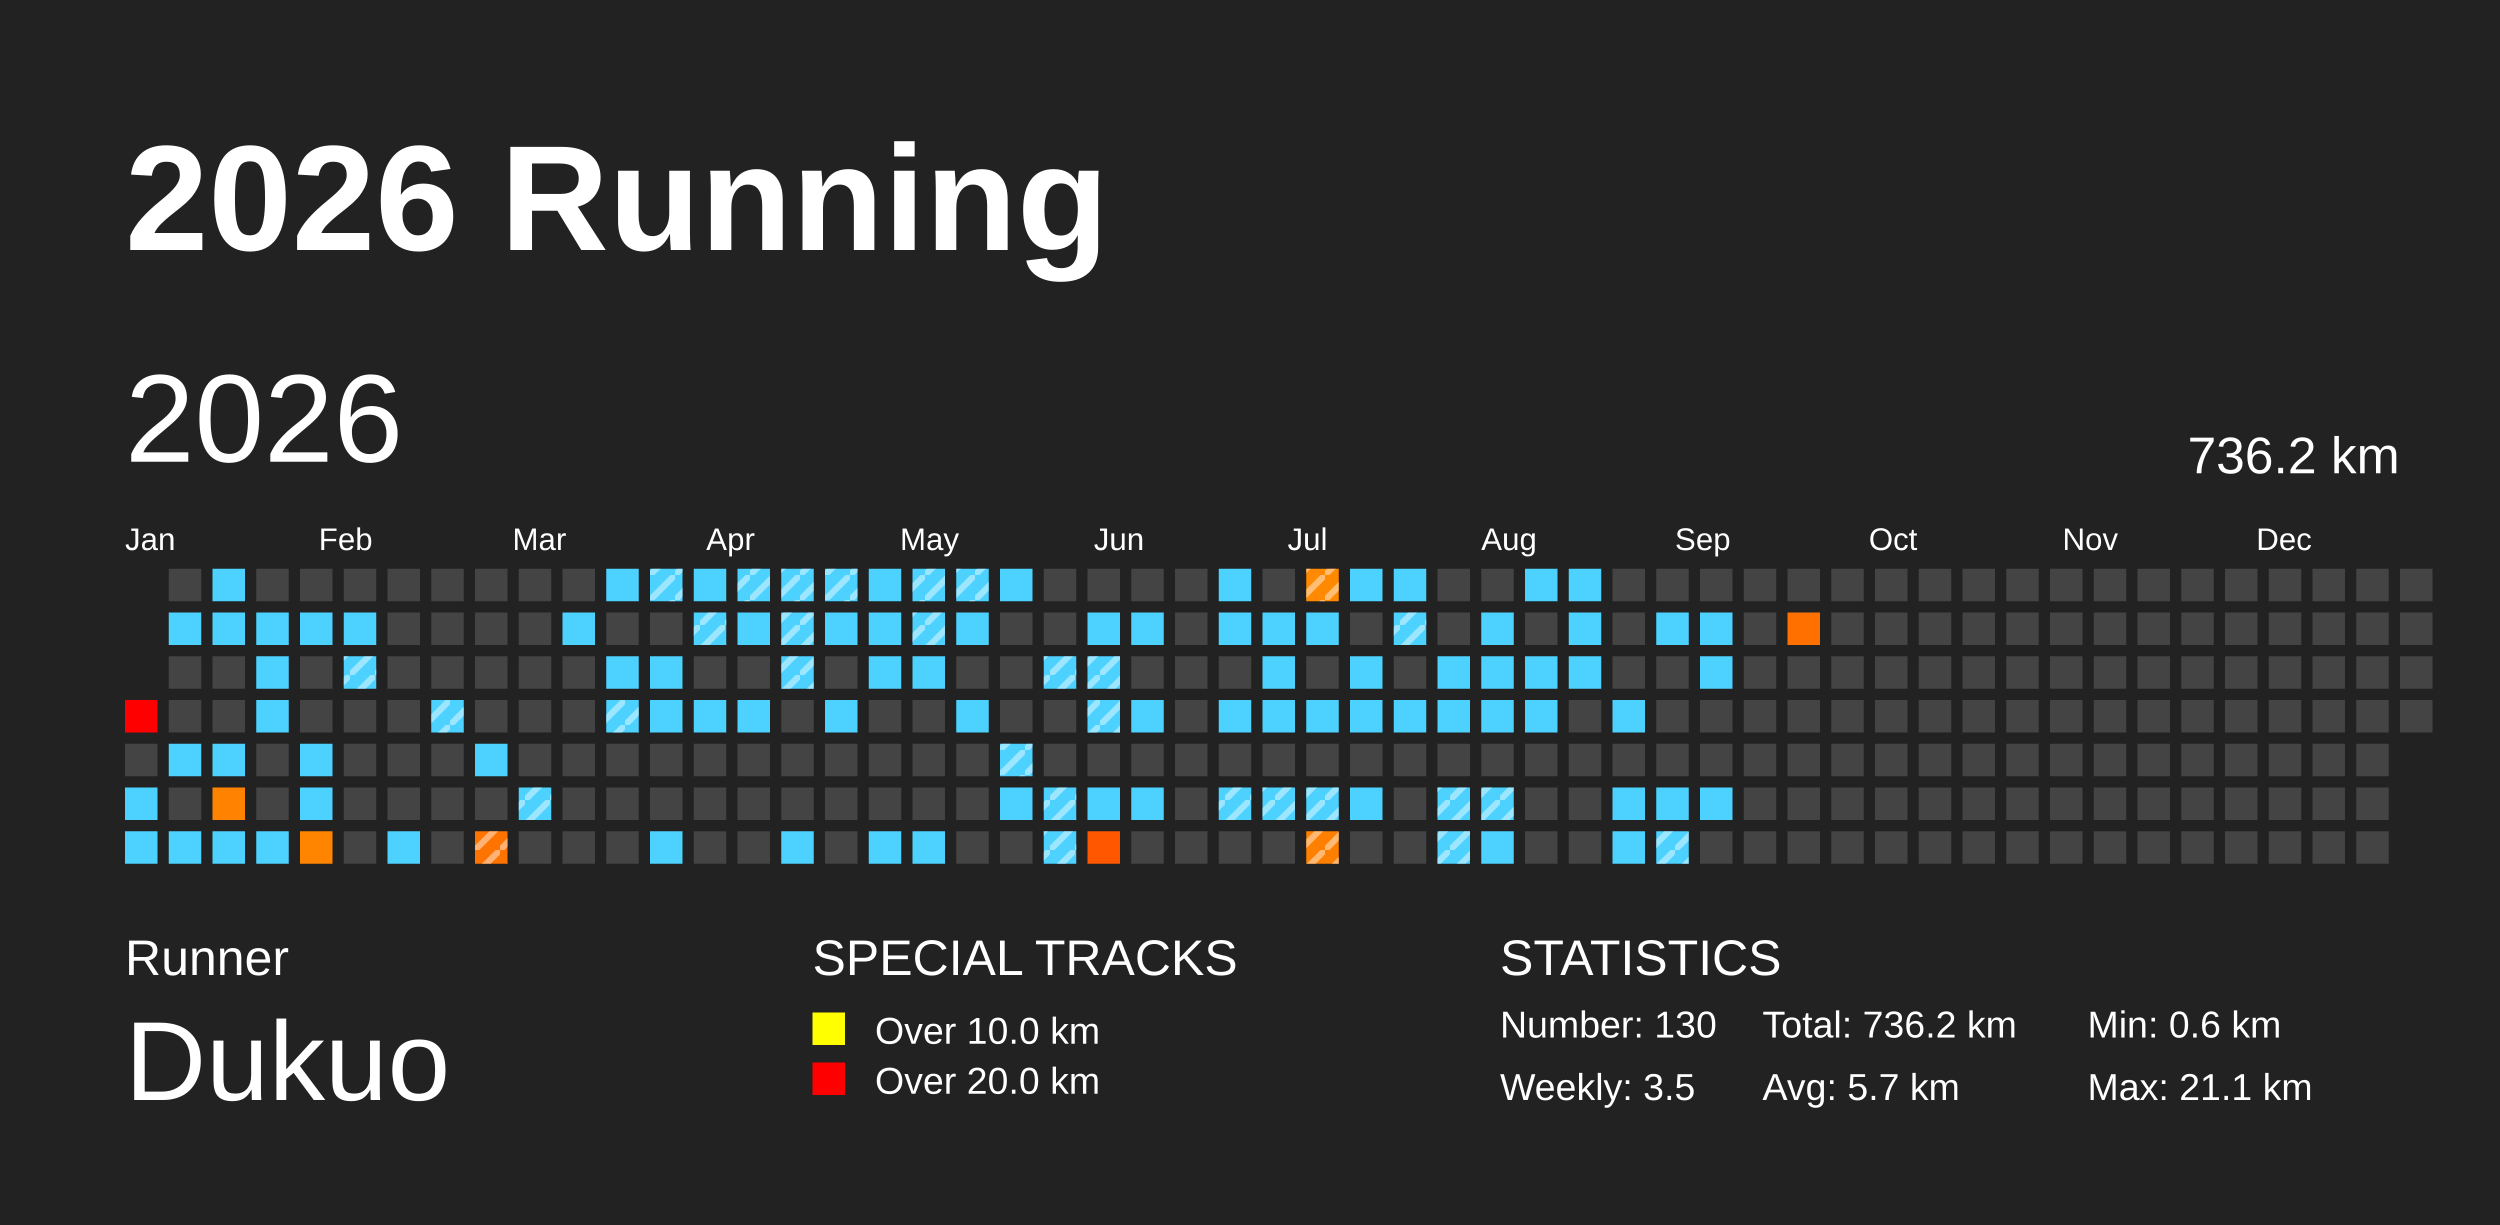
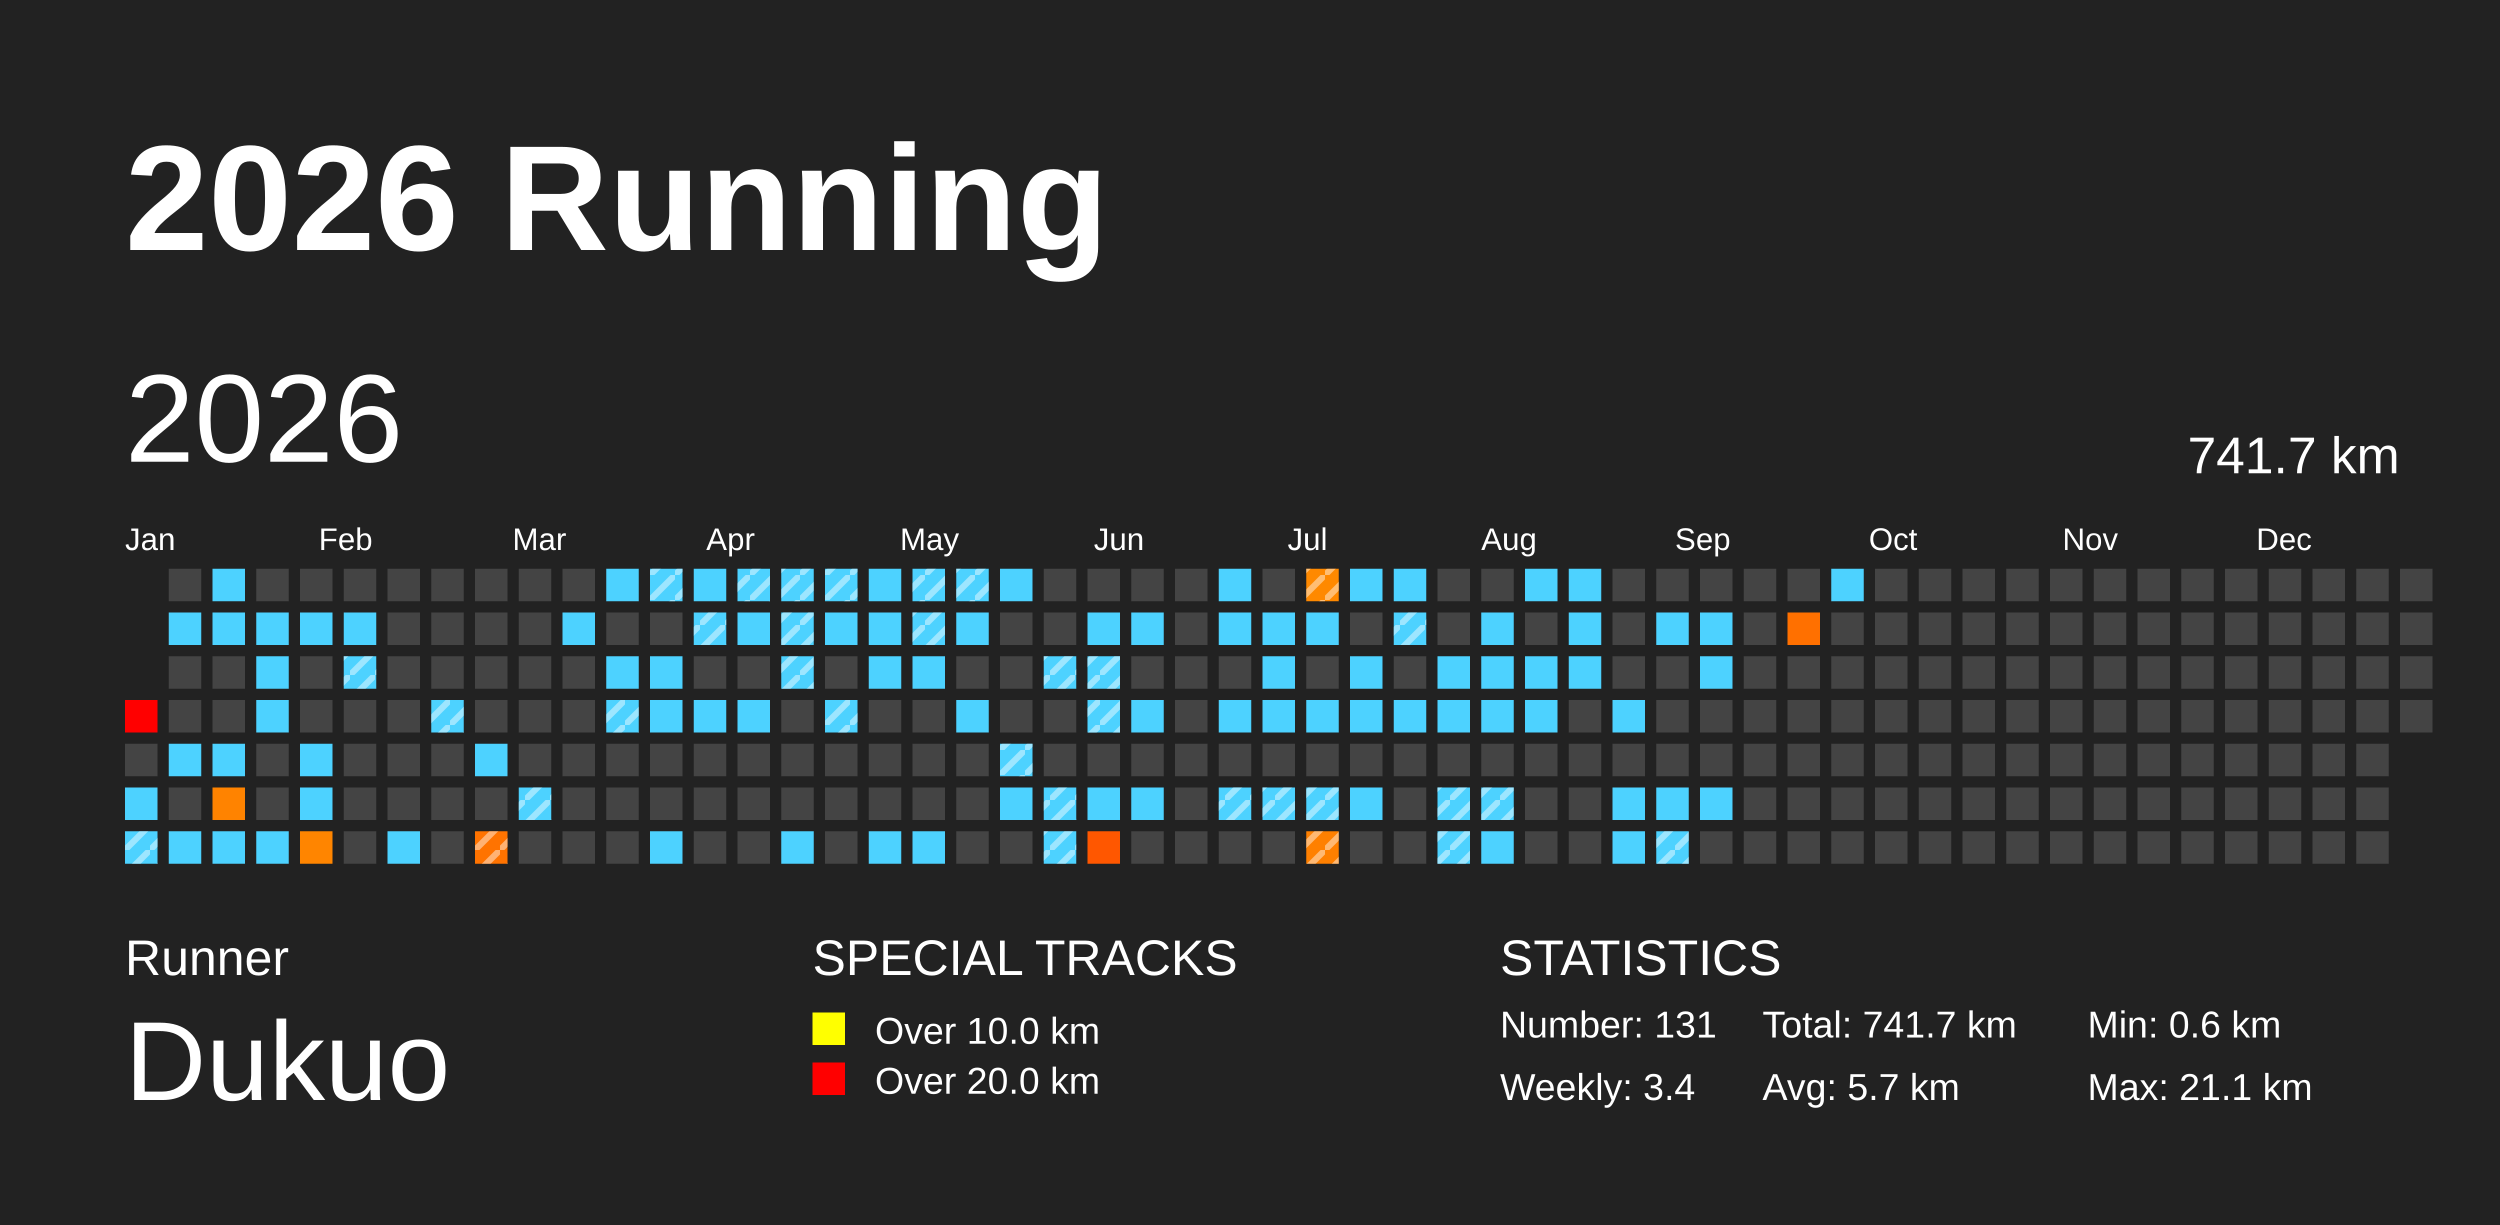
<svg xmlns="http://www.w3.org/2000/svg" baseProfile="full" height="98mm" version="1.1" viewBox="0,0,200,98" width="200mm">
  <defs>
    <pattern height="2" id="indoor-stripe" patternUnits="userSpaceOnUse" width="2">
      <line stroke="white" stroke-opacity="0.45" stroke-width="0.5" x1="0" x2="2" y1="2" y2="0" />
    </pattern>
  </defs>
  <rect fill="#222222" height="98" width="200" x="0" y="0" />
  <text fill="#FFFFFF" style="font-size:12px; font-family:Arial; font-weight:bold;" x="10" y="20">2026 Running</text>
  <text fill="#FFFFFF" style="font-size:4px; font-family:Arial" x="10" y="78">Runner</text>
  <text fill="#FFFFFF" style="font-size:9px; font-family:Arial" x="10" y="88">Dukuo</text>
  <text fill="#FFFFFF" style="font-size:4px; font-family:Arial" x="65" y="78">SPECIAL TRACKS</text>
  <rect fill="yellow" height="2.6" width="2.6" x="65" y="81" />
  <text fill="#FFFFFF" style="font-size:3px; font-family:Arial" x="70" y="83.5">Over 10.0 km</text>
  <rect fill="red" height="2.6" width="2.6" x="65" y="85" />
  <text fill="#FFFFFF" style="font-size:3px; font-family:Arial" x="70" y="87.5">Over 20.0 km</text>
  <text fill="#FFFFFF" style="font-size:4px; font-family:Arial" x="120" y="78">STATISTICS</text>
-   <text fill="#FFFFFF" style="font-size:3px; font-family:Arial" x="120" y="83">Number: 130</text>
-   <text fill="#FFFFFF" style="font-size:3px; font-family:Arial" x="120" y="88">Weekly: 3.5</text>
-   <text fill="#FFFFFF" style="font-size:3px; font-family:Arial" x="141" y="83">Total: 736.2 km</text>
+   <text fill="#FFFFFF" style="font-size:3px; font-family:Arial" x="120" y="83">Number: 131</text>
+   <text fill="#FFFFFF" style="font-size:3px; font-family:Arial" x="120" y="88">Weekly: 3.4</text>
+   <text fill="#FFFFFF" style="font-size:3px; font-family:Arial" x="141" y="83">Total: 741.7 km</text>
  <text fill="#FFFFFF" style="font-size:3px; font-family:Arial" x="141" y="88">Avg: 5.7 km</text>
  <text fill="#FFFFFF" style="font-size:3px; font-family:Arial" x="167" y="83">Min: 0.6 km</text>
  <text fill="#FFFFFF" style="font-size:3px; font-family:Arial" x="167" y="88">Max: 21.1 km</text>
  <text dominant-baseline="hanging" fill="#FFFFFF" style="font-size:10.0px; font-family:Arial;" x="10" y="30">2026</text>
-   <text dominant-baseline="hanging" fill="#FFFFFF" style="font-size:4.125px; font-family:Arial;" x="175" y="35">736.2 km</text>
+   <text dominant-baseline="hanging" fill="#FFFFFF" style="font-size:4.125px; font-family:Arial;" x="175" y="35">741.7 km</text>
  <text fill="#FFFFFF" style="font-size:2.5px; font-family:Arial" x="10.0" y="44">Jan</text>
  <text fill="#FFFFFF" style="font-size:2.5px; font-family:Arial" x="25.5" y="44">Feb</text>
  <text fill="#FFFFFF" style="font-size:2.5px; font-family:Arial" x="41.0" y="44">Mar</text>
  <text fill="#FFFFFF" style="font-size:2.5px; font-family:Arial" x="56.5" y="44">Apr</text>
  <text fill="#FFFFFF" style="font-size:2.5px; font-family:Arial" x="72.0" y="44">May</text>
  <text fill="#FFFFFF" style="font-size:2.5px; font-family:Arial" x="87.5" y="44">Jun</text>
  <text fill="#FFFFFF" style="font-size:2.5px; font-family:Arial" x="103.0" y="44">Jul</text>
  <text fill="#FFFFFF" style="font-size:2.5px; font-family:Arial" x="118.5" y="44">Aug</text>
  <text fill="#FFFFFF" style="font-size:2.5px; font-family:Arial" x="134.0" y="44">Sep</text>
  <text fill="#FFFFFF" style="font-size:2.5px; font-family:Arial" x="149.5" y="44">Oct</text>
  <text fill="#FFFFFF" style="font-size:2.5px; font-family:Arial" x="165.0" y="44">Nov</text>
  <text fill="#FFFFFF" style="font-size:2.5px; font-family:Arial" x="180.5" y="44">Dec</text>
  <rect fill="red" height="2.6" width="2.6" x="10.0" y="56.0" />
  <rect fill="#444444" height="2.6" width="2.6" x="10.0" y="59.5" />
  <rect fill="#4dd2ff" height="2.6" width="2.6" x="10.0" y="63.0" />
  <rect fill="#4dd2ff" height="2.6" width="2.6" x="10.0" y="66.5" />
+   <rect fill="url(#indoor-stripe)" height="2.6" style="pointer-events: none;" width="2.6" x="10.0" y="66.5" />
  <rect fill="#444444" height="2.6" width="2.6" x="13.5" y="45.5" />
  <rect fill="#4dd2ff" height="2.6" width="2.6" x="13.5" y="49.0" />
  <rect fill="#444444" height="2.6" width="2.6" x="13.5" y="52.5" />
  <rect fill="#444444" height="2.6" width="2.6" x="13.5" y="56.0" />
  <rect fill="#4dd2ff" height="2.6" width="2.6" x="13.5" y="59.5" />
  <rect fill="#444444" height="2.6" width="2.6" x="13.5" y="63.0" />
  <rect fill="#4dd2ff" height="2.6" width="2.6" x="13.5" y="66.5" />
  <rect fill="#4dd2ff" height="2.6" width="2.6" x="17.0" y="45.5" />
  <rect fill="#4dd2ff" height="2.6" width="2.6" x="17.0" y="49.0" />
  <rect fill="#444444" height="2.6" width="2.6" x="17.0" y="52.5" />
  <rect fill="#444444" height="2.6" width="2.6" x="17.0" y="56.0" />
  <rect fill="#4dd2ff" height="2.6" width="2.6" x="17.0" y="59.5" />
  <rect fill="#ff8300" height="2.6" width="2.6" x="17.0" y="63.0" />
  <rect fill="#4dd2ff" height="2.6" width="2.6" x="17.0" y="66.5" />
  <rect fill="#444444" height="2.6" width="2.6" x="20.5" y="45.5" />
  <rect fill="#4dd2ff" height="2.6" width="2.6" x="20.5" y="49.0" />
  <rect fill="#4dd2ff" height="2.6" width="2.6" x="20.5" y="52.5" />
  <rect fill="#4dd2ff" height="2.6" width="2.6" x="20.5" y="56.0" />
  <rect fill="#444444" height="2.6" width="2.6" x="20.5" y="59.5" />
  <rect fill="#444444" height="2.6" width="2.6" x="20.5" y="63.0" />
  <rect fill="#4dd2ff" height="2.6" width="2.6" x="20.5" y="66.5" />
  <rect fill="#444444" height="2.6" width="2.6" x="24.0" y="45.5" />
  <rect fill="#4dd2ff" height="2.6" width="2.6" x="24.0" y="49.0" />
  <rect fill="#444444" height="2.6" width="2.6" x="24.0" y="52.5" />
  <rect fill="#444444" height="2.6" width="2.6" x="24.0" y="56.0" />
  <rect fill="#4dd2ff" height="2.6" width="2.6" x="24.0" y="59.5" />
  <rect fill="#4dd2ff" height="2.6" width="2.6" x="24.0" y="63.0" />
  <rect fill="#ff8500" height="2.6" width="2.6" x="24.0" y="66.5" />
  <rect fill="#444444" height="2.6" width="2.6" x="27.5" y="45.5" />
  <rect fill="#4dd2ff" height="2.6" width="2.6" x="27.5" y="49.0" />
  <rect fill="#4dd2ff" height="2.6" width="2.6" x="27.5" y="52.5" />
  <rect fill="url(#indoor-stripe)" height="2.6" style="pointer-events: none;" width="2.6" x="27.5" y="52.5" />
  <rect fill="#444444" height="2.6" width="2.6" x="27.5" y="56.0" />
  <rect fill="#444444" height="2.6" width="2.6" x="27.5" y="59.5" />
  <rect fill="#444444" height="2.6" width="2.6" x="27.5" y="63.0" />
  <rect fill="#444444" height="2.6" width="2.6" x="27.5" y="66.5" />
  <rect fill="#444444" height="2.6" width="2.6" x="31.0" y="45.5" />
  <rect fill="#444444" height="2.6" width="2.6" x="31.0" y="49.0" />
  <rect fill="#444444" height="2.6" width="2.6" x="31.0" y="52.5" />
  <rect fill="#444444" height="2.6" width="2.6" x="31.0" y="56.0" />
  <rect fill="#444444" height="2.6" width="2.6" x="31.0" y="59.5" />
  <rect fill="#444444" height="2.6" width="2.6" x="31.0" y="63.0" />
  <rect fill="#4dd2ff" height="2.6" width="2.6" x="31.0" y="66.5" />
  <rect fill="#444444" height="2.6" width="2.6" x="34.5" y="45.5" />
  <rect fill="#444444" height="2.6" width="2.6" x="34.5" y="49.0" />
  <rect fill="#444444" height="2.6" width="2.6" x="34.5" y="52.5" />
  <rect fill="#4dd2ff" height="2.6" width="2.6" x="34.5" y="56.0" />
  <rect fill="url(#indoor-stripe)" height="2.6" style="pointer-events: none;" width="2.6" x="34.5" y="56.0" />
  <rect fill="#444444" height="2.6" width="2.6" x="34.5" y="59.5" />
  <rect fill="#444444" height="2.6" width="2.6" x="34.5" y="63.0" />
  <rect fill="#444444" height="2.6" width="2.6" x="34.5" y="66.5" />
  <rect fill="#444444" height="2.6" width="2.6" x="38.0" y="45.5" />
  <rect fill="#444444" height="2.6" width="2.6" x="38.0" y="49.0" />
  <rect fill="#444444" height="2.6" width="2.6" x="38.0" y="52.5" />
  <rect fill="#444444" height="2.6" width="2.6" x="38.0" y="56.0" />
  <rect fill="#4dd2ff" height="2.6" width="2.6" x="38.0" y="59.5" />
  <rect fill="#444444" height="2.6" width="2.6" x="38.0" y="63.0" />
  <rect fill="#ff7300" height="2.6" width="2.6" x="38.0" y="66.5" />
  <rect fill="url(#indoor-stripe)" height="2.6" style="pointer-events: none;" width="2.6" x="38.0" y="66.5" />
  <rect fill="#444444" height="2.6" width="2.6" x="41.5" y="45.5" />
  <rect fill="#444444" height="2.6" width="2.6" x="41.5" y="49.0" />
  <rect fill="#444444" height="2.6" width="2.6" x="41.5" y="52.5" />
  <rect fill="#444444" height="2.6" width="2.6" x="41.5" y="56.0" />
  <rect fill="#444444" height="2.6" width="2.6" x="41.5" y="59.5" />
  <rect fill="#4dd2ff" height="2.6" width="2.6" x="41.5" y="63.0" />
  <rect fill="url(#indoor-stripe)" height="2.6" style="pointer-events: none;" width="2.6" x="41.5" y="63.0" />
  <rect fill="#444444" height="2.6" width="2.6" x="41.5" y="66.5" />
  <rect fill="#444444" height="2.6" width="2.6" x="45.0" y="45.5" />
  <rect fill="#4dd2ff" height="2.6" width="2.6" x="45.0" y="49.0" />
  <rect fill="#444444" height="2.6" width="2.6" x="45.0" y="52.5" />
  <rect fill="#444444" height="2.6" width="2.6" x="45.0" y="56.0" />
  <rect fill="#444444" height="2.6" width="2.6" x="45.0" y="59.5" />
  <rect fill="#444444" height="2.6" width="2.6" x="45.0" y="63.0" />
  <rect fill="#444444" height="2.6" width="2.6" x="45.0" y="66.5" />
  <rect fill="#4dd2ff" height="2.6" width="2.6" x="48.5" y="45.5" />
  <rect fill="#444444" height="2.6" width="2.6" x="48.5" y="49.0" />
  <rect fill="#4dd2ff" height="2.6" width="2.6" x="48.5" y="52.5" />
  <rect fill="#4dd2ff" height="2.6" width="2.6" x="48.5" y="56.0" />
  <rect fill="url(#indoor-stripe)" height="2.6" style="pointer-events: none;" width="2.6" x="48.5" y="56.0" />
  <rect fill="#444444" height="2.6" width="2.6" x="48.5" y="59.5" />
  <rect fill="#444444" height="2.6" width="2.6" x="48.5" y="63.0" />
  <rect fill="#444444" height="2.6" width="2.6" x="48.5" y="66.5" />
  <rect fill="#4dd2ff" height="2.6" width="2.6" x="52.0" y="45.5" />
  <rect fill="url(#indoor-stripe)" height="2.6" style="pointer-events: none;" width="2.6" x="52.0" y="45.5" />
  <rect fill="#444444" height="2.6" width="2.6" x="52.0" y="49.0" />
  <rect fill="#4dd2ff" height="2.6" width="2.6" x="52.0" y="52.5" />
  <rect fill="#4dd2ff" height="2.6" width="2.6" x="52.0" y="56.0" />
  <rect fill="#444444" height="2.6" width="2.6" x="52.0" y="59.5" />
  <rect fill="#444444" height="2.6" width="2.6" x="52.0" y="63.0" />
  <rect fill="#4dd2ff" height="2.6" width="2.6" x="52.0" y="66.5" />
  <rect fill="#4dd2ff" height="2.6" width="2.6" x="55.5" y="45.5" />
  <rect fill="#4dd2ff" height="2.6" width="2.6" x="55.5" y="49.0" />
  <rect fill="url(#indoor-stripe)" height="2.6" style="pointer-events: none;" width="2.6" x="55.5" y="49.0" />
  <rect fill="#444444" height="2.6" width="2.6" x="55.5" y="52.5" />
  <rect fill="#4dd2ff" height="2.6" width="2.6" x="55.5" y="56.0" />
  <rect fill="#444444" height="2.6" width="2.6" x="55.5" y="59.5" />
  <rect fill="#444444" height="2.6" width="2.6" x="55.5" y="63.0" />
  <rect fill="#444444" height="2.6" width="2.6" x="55.5" y="66.5" />
  <rect fill="#4dd2ff" height="2.6" width="2.6" x="59.0" y="45.5" />
  <rect fill="url(#indoor-stripe)" height="2.6" style="pointer-events: none;" width="2.6" x="59.0" y="45.5" />
  <rect fill="#4dd2ff" height="2.6" width="2.6" x="59.0" y="49.0" />
  <rect fill="#444444" height="2.6" width="2.6" x="59.0" y="52.5" />
  <rect fill="#4dd2ff" height="2.6" width="2.6" x="59.0" y="56.0" />
  <rect fill="#444444" height="2.6" width="2.6" x="59.0" y="59.5" />
  <rect fill="#444444" height="2.6" width="2.6" x="59.0" y="63.0" />
  <rect fill="#444444" height="2.6" width="2.6" x="59.0" y="66.5" />
  <rect fill="#4dd2ff" height="2.6" width="2.6" x="62.5" y="45.5" />
  <rect fill="url(#indoor-stripe)" height="2.6" style="pointer-events: none;" width="2.6" x="62.5" y="45.5" />
  <rect fill="#4dd2ff" height="2.6" width="2.6" x="62.5" y="49.0" />
  <rect fill="url(#indoor-stripe)" height="2.6" style="pointer-events: none;" width="2.6" x="62.5" y="49.0" />
  <rect fill="#4dd2ff" height="2.6" width="2.6" x="62.5" y="52.5" />
  <rect fill="url(#indoor-stripe)" height="2.6" style="pointer-events: none;" width="2.6" x="62.5" y="52.5" />
  <rect fill="#444444" height="2.6" width="2.6" x="62.5" y="56.0" />
  <rect fill="#444444" height="2.6" width="2.6" x="62.5" y="59.5" />
  <rect fill="#444444" height="2.6" width="2.6" x="62.5" y="63.0" />
  <rect fill="#4dd2ff" height="2.6" width="2.6" x="62.5" y="66.5" />
  <rect fill="#4dd2ff" height="2.6" width="2.6" x="66.0" y="45.5" />
  <rect fill="url(#indoor-stripe)" height="2.6" style="pointer-events: none;" width="2.6" x="66.0" y="45.5" />
  <rect fill="#4dd2ff" height="2.6" width="2.6" x="66.0" y="49.0" />
  <rect fill="#444444" height="2.6" width="2.6" x="66.0" y="52.5" />
  <rect fill="#4dd2ff" height="2.6" width="2.6" x="66.0" y="56.0" />
+   <rect fill="url(#indoor-stripe)" height="2.6" style="pointer-events: none;" width="2.6" x="66.0" y="56.0" />
  <rect fill="#444444" height="2.6" width="2.6" x="66.0" y="59.5" />
  <rect fill="#444444" height="2.6" width="2.6" x="66.0" y="63.0" />
  <rect fill="#444444" height="2.6" width="2.6" x="66.0" y="66.5" />
  <rect fill="#4dd2ff" height="2.6" width="2.6" x="69.5" y="45.5" />
  <rect fill="#4dd2ff" height="2.6" width="2.6" x="69.5" y="49.0" />
  <rect fill="#4dd2ff" height="2.6" width="2.6" x="69.5" y="52.5" />
  <rect fill="#444444" height="2.6" width="2.6" x="69.5" y="56.0" />
  <rect fill="#444444" height="2.6" width="2.6" x="69.5" y="59.5" />
  <rect fill="#444444" height="2.6" width="2.6" x="69.5" y="63.0" />
  <rect fill="#4dd2ff" height="2.6" width="2.6" x="69.5" y="66.5" />
  <rect fill="#4dd2ff" height="2.6" width="2.6" x="73.0" y="45.5" />
  <rect fill="url(#indoor-stripe)" height="2.6" style="pointer-events: none;" width="2.6" x="73.0" y="45.5" />
  <rect fill="#4dd2ff" height="2.6" width="2.6" x="73.0" y="49.0" />
  <rect fill="url(#indoor-stripe)" height="2.6" style="pointer-events: none;" width="2.6" x="73.0" y="49.0" />
  <rect fill="#4dd2ff" height="2.6" width="2.6" x="73.0" y="52.5" />
  <rect fill="#444444" height="2.6" width="2.6" x="73.0" y="56.0" />
  <rect fill="#444444" height="2.6" width="2.6" x="73.0" y="59.5" />
  <rect fill="#444444" height="2.6" width="2.6" x="73.0" y="63.0" />
  <rect fill="#4dd2ff" height="2.6" width="2.6" x="73.0" y="66.5" />
  <rect fill="#4dd2ff" height="2.6" width="2.6" x="76.5" y="45.5" />
  <rect fill="url(#indoor-stripe)" height="2.6" style="pointer-events: none;" width="2.6" x="76.5" y="45.5" />
  <rect fill="#4dd2ff" height="2.6" width="2.6" x="76.5" y="49.0" />
  <rect fill="#444444" height="2.6" width="2.6" x="76.5" y="52.5" />
  <rect fill="#4dd2ff" height="2.6" width="2.6" x="76.5" y="56.0" />
  <rect fill="#444444" height="2.6" width="2.6" x="76.5" y="59.5" />
  <rect fill="#444444" height="2.6" width="2.6" x="76.5" y="63.0" />
  <rect fill="#444444" height="2.6" width="2.6" x="76.5" y="66.5" />
  <rect fill="#4dd2ff" height="2.6" width="2.6" x="80.0" y="45.5" />
  <rect fill="#444444" height="2.6" width="2.6" x="80.0" y="49.0" />
  <rect fill="#444444" height="2.6" width="2.6" x="80.0" y="52.5" />
  <rect fill="#444444" height="2.6" width="2.6" x="80.0" y="56.0" />
  <rect fill="#4dd2ff" height="2.6" width="2.6" x="80.0" y="59.5" />
  <rect fill="url(#indoor-stripe)" height="2.6" style="pointer-events: none;" width="2.6" x="80.0" y="59.5" />
  <rect fill="#4dd2ff" height="2.6" width="2.6" x="80.0" y="63.0" />
  <rect fill="#444444" height="2.6" width="2.6" x="80.0" y="66.5" />
  <rect fill="#444444" height="2.6" width="2.6" x="83.5" y="45.5" />
  <rect fill="#444444" height="2.6" width="2.6" x="83.5" y="49.0" />
  <rect fill="#4dd2ff" height="2.6" width="2.6" x="83.5" y="52.5" />
  <rect fill="url(#indoor-stripe)" height="2.6" style="pointer-events: none;" width="2.6" x="83.5" y="52.5" />
  <rect fill="#444444" height="2.6" width="2.6" x="83.5" y="56.0" />
  <rect fill="#444444" height="2.6" width="2.6" x="83.5" y="59.5" />
  <rect fill="#4dd2ff" height="2.6" width="2.6" x="83.5" y="63.0" />
  <rect fill="url(#indoor-stripe)" height="2.6" style="pointer-events: none;" width="2.6" x="83.5" y="63.0" />
  <rect fill="#4dd2ff" height="2.6" width="2.6" x="83.5" y="66.5" />
  <rect fill="url(#indoor-stripe)" height="2.6" style="pointer-events: none;" width="2.6" x="83.5" y="66.5" />
  <rect fill="#444444" height="2.6" width="2.6" x="87.0" y="45.5" />
  <rect fill="#4dd2ff" height="2.6" width="2.6" x="87.0" y="49.0" />
  <rect fill="#4dd2ff" height="2.6" width="2.6" x="87.0" y="52.5" />
  <rect fill="url(#indoor-stripe)" height="2.6" style="pointer-events: none;" width="2.6" x="87.0" y="52.5" />
  <rect fill="#4dd2ff" height="2.6" width="2.6" x="87.0" y="56.0" />
  <rect fill="url(#indoor-stripe)" height="2.6" style="pointer-events: none;" width="2.6" x="87.0" y="56.0" />
  <rect fill="#444444" height="2.6" width="2.6" x="87.0" y="59.5" />
  <rect fill="#4dd2ff" height="2.6" width="2.6" x="87.0" y="63.0" />
  <rect fill="#ff5700" height="2.6" width="2.6" x="87.0" y="66.5" />
  <rect fill="#444444" height="2.6" width="2.6" x="90.5" y="45.5" />
  <rect fill="#4dd2ff" height="2.6" width="2.6" x="90.5" y="49.0" />
  <rect fill="#444444" height="2.6" width="2.6" x="90.5" y="52.5" />
  <rect fill="#4dd2ff" height="2.6" width="2.6" x="90.5" y="56.0" />
  <rect fill="#444444" height="2.6" width="2.6" x="90.5" y="59.5" />
  <rect fill="#4dd2ff" height="2.6" width="2.6" x="90.5" y="63.0" />
  <rect fill="#444444" height="2.6" width="2.6" x="90.5" y="66.5" />
  <rect fill="#444444" height="2.6" width="2.6" x="94.0" y="45.5" />
  <rect fill="#444444" height="2.6" width="2.6" x="94.0" y="49.0" />
  <rect fill="#444444" height="2.6" width="2.6" x="94.0" y="52.5" />
  <rect fill="#444444" height="2.6" width="2.6" x="94.0" y="56.0" />
  <rect fill="#444444" height="2.6" width="2.6" x="94.0" y="59.5" />
  <rect fill="#444444" height="2.6" width="2.6" x="94.0" y="63.0" />
  <rect fill="#444444" height="2.6" width="2.6" x="94.0" y="66.5" />
  <rect fill="#4dd2ff" height="2.6" width="2.6" x="97.5" y="45.5" />
  <rect fill="#4dd2ff" height="2.6" width="2.6" x="97.5" y="49.0" />
  <rect fill="#444444" height="2.6" width="2.6" x="97.5" y="52.5" />
  <rect fill="#4dd2ff" height="2.6" width="2.6" x="97.5" y="56.0" />
  <rect fill="#444444" height="2.6" width="2.6" x="97.5" y="59.5" />
  <rect fill="#4dd2ff" height="2.6" width="2.6" x="97.5" y="63.0" />
  <rect fill="url(#indoor-stripe)" height="2.6" style="pointer-events: none;" width="2.6" x="97.5" y="63.0" />
  <rect fill="#444444" height="2.6" width="2.6" x="97.5" y="66.5" />
  <rect fill="#444444" height="2.6" width="2.6" x="101.0" y="45.5" />
  <rect fill="#4dd2ff" height="2.6" width="2.6" x="101.0" y="49.0" />
  <rect fill="#4dd2ff" height="2.6" width="2.6" x="101.0" y="52.5" />
  <rect fill="#4dd2ff" height="2.6" width="2.6" x="101.0" y="56.0" />
  <rect fill="#444444" height="2.6" width="2.6" x="101.0" y="59.5" />
  <rect fill="#4dd2ff" height="2.6" width="2.6" x="101.0" y="63.0" />
  <rect fill="url(#indoor-stripe)" height="2.6" style="pointer-events: none;" width="2.6" x="101.0" y="63.0" />
  <rect fill="#444444" height="2.6" width="2.6" x="101.0" y="66.5" />
  <rect fill="#ff8900" height="2.6" width="2.6" x="104.5" y="45.5" />
  <rect fill="url(#indoor-stripe)" height="2.6" style="pointer-events: none;" width="2.6" x="104.5" y="45.5" />
  <rect fill="#4dd2ff" height="2.6" width="2.6" x="104.5" y="49.0" />
  <rect fill="#444444" height="2.6" width="2.6" x="104.5" y="52.5" />
  <rect fill="#4dd2ff" height="2.6" width="2.6" x="104.5" y="56.0" />
  <rect fill="#444444" height="2.6" width="2.6" x="104.5" y="59.5" />
  <rect fill="#4dd2ff" height="2.6" width="2.6" x="104.5" y="63.0" />
  <rect fill="url(#indoor-stripe)" height="2.6" style="pointer-events: none;" width="2.6" x="104.5" y="63.0" />
  <rect fill="#ff8000" height="2.6" width="2.6" x="104.5" y="66.5" />
  <rect fill="url(#indoor-stripe)" height="2.6" style="pointer-events: none;" width="2.6" x="104.5" y="66.5" />
  <rect fill="#4dd2ff" height="2.6" width="2.6" x="108.0" y="45.5" />
  <rect fill="#444444" height="2.6" width="2.6" x="108.0" y="49.0" />
  <rect fill="#4dd2ff" height="2.6" width="2.6" x="108.0" y="52.5" />
  <rect fill="#4dd2ff" height="2.6" width="2.6" x="108.0" y="56.0" />
  <rect fill="#444444" height="2.6" width="2.6" x="108.0" y="59.5" />
  <rect fill="#4dd2ff" height="2.6" width="2.6" x="108.0" y="63.0" />
  <rect fill="#444444" height="2.6" width="2.6" x="108.0" y="66.5" />
  <rect fill="#4dd2ff" height="2.6" width="2.6" x="111.5" y="45.5" />
  <rect fill="#4dd2ff" height="2.6" width="2.6" x="111.5" y="49.0" />
  <rect fill="url(#indoor-stripe)" height="2.6" style="pointer-events: none;" width="2.6" x="111.5" y="49.0" />
  <rect fill="#444444" height="2.6" width="2.6" x="111.5" y="52.5" />
  <rect fill="#4dd2ff" height="2.6" width="2.6" x="111.5" y="56.0" />
  <rect fill="#444444" height="2.6" width="2.6" x="111.5" y="59.5" />
  <rect fill="#444444" height="2.6" width="2.6" x="111.5" y="63.0" />
  <rect fill="#444444" height="2.6" width="2.6" x="111.5" y="66.5" />
  <rect fill="#444444" height="2.6" width="2.6" x="115.0" y="45.5" />
  <rect fill="#444444" height="2.6" width="2.6" x="115.0" y="49.0" />
  <rect fill="#4dd2ff" height="2.6" width="2.6" x="115.0" y="52.5" />
  <rect fill="#4dd2ff" height="2.6" width="2.6" x="115.0" y="56.0" />
  <rect fill="#444444" height="2.6" width="2.6" x="115.0" y="59.5" />
  <rect fill="#4dd2ff" height="2.6" width="2.6" x="115.0" y="63.0" />
  <rect fill="url(#indoor-stripe)" height="2.6" style="pointer-events: none;" width="2.6" x="115.0" y="63.0" />
  <rect fill="#4dd2ff" height="2.6" width="2.6" x="115.0" y="66.5" />
  <rect fill="url(#indoor-stripe)" height="2.6" style="pointer-events: none;" width="2.6" x="115.0" y="66.5" />
  <rect fill="#444444" height="2.6" width="2.6" x="118.5" y="45.5" />
  <rect fill="#4dd2ff" height="2.6" width="2.6" x="118.5" y="49.0" />
  <rect fill="#4dd2ff" height="2.6" width="2.6" x="118.5" y="52.5" />
  <rect fill="#4dd2ff" height="2.6" width="2.6" x="118.5" y="56.0" />
  <rect fill="#444444" height="2.6" width="2.6" x="118.5" y="59.5" />
  <rect fill="#4dd2ff" height="2.6" width="2.6" x="118.5" y="63.0" />
  <rect fill="url(#indoor-stripe)" height="2.6" style="pointer-events: none;" width="2.6" x="118.5" y="63.0" />
  <rect fill="#4dd2ff" height="2.6" width="2.6" x="118.5" y="66.5" />
  <rect fill="#4dd2ff" height="2.6" width="2.6" x="122.0" y="45.5" />
  <rect fill="#444444" height="2.6" width="2.6" x="122.0" y="49.0" />
  <rect fill="#4dd2ff" height="2.6" width="2.6" x="122.0" y="52.5" />
  <rect fill="#4dd2ff" height="2.6" width="2.6" x="122.0" y="56.0" />
  <rect fill="#444444" height="2.6" width="2.6" x="122.0" y="59.5" />
  <rect fill="#444444" height="2.6" width="2.6" x="122.0" y="63.0" />
  <rect fill="#444444" height="2.6" width="2.6" x="122.0" y="66.5" />
  <rect fill="#4dd2ff" height="2.6" width="2.6" x="125.5" y="45.5" />
  <rect fill="#4dd2ff" height="2.6" width="2.6" x="125.5" y="49.0" />
  <rect fill="#4dd2ff" height="2.6" width="2.6" x="125.5" y="52.5" />
  <rect fill="#444444" height="2.6" width="2.6" x="125.5" y="56.0" />
  <rect fill="#444444" height="2.6" width="2.6" x="125.5" y="59.5" />
  <rect fill="#444444" height="2.6" width="2.6" x="125.5" y="63.0" />
  <rect fill="#444444" height="2.6" width="2.6" x="125.5" y="66.5" />
  <rect fill="#444444" height="2.6" width="2.6" x="129.0" y="45.5" />
  <rect fill="#444444" height="2.6" width="2.6" x="129.0" y="49.0" />
  <rect fill="#444444" height="2.6" width="2.6" x="129.0" y="52.5" />
  <rect fill="#4dd2ff" height="2.6" width="2.6" x="129.0" y="56.0" />
  <rect fill="#444444" height="2.6" width="2.6" x="129.0" y="59.5" />
  <rect fill="#4dd2ff" height="2.6" width="2.6" x="129.0" y="63.0" />
  <rect fill="#4dd2ff" height="2.6" width="2.6" x="129.0" y="66.5" />
  <rect fill="#444444" height="2.6" width="2.6" x="132.5" y="45.5" />
  <rect fill="#4dd2ff" height="2.6" width="2.6" x="132.5" y="49.0" />
  <rect fill="#444444" height="2.6" width="2.6" x="132.5" y="52.5" />
  <rect fill="#444444" height="2.6" width="2.6" x="132.5" y="56.0" />
  <rect fill="#444444" height="2.6" width="2.6" x="132.5" y="59.5" />
  <rect fill="#4dd2ff" height="2.6" width="2.6" x="132.5" y="63.0" />
  <rect fill="#4dd2ff" height="2.6" width="2.6" x="132.5" y="66.5" />
  <rect fill="url(#indoor-stripe)" height="2.6" style="pointer-events: none;" width="2.6" x="132.5" y="66.5" />
  <rect fill="#444444" height="2.6" width="2.6" x="136.0" y="45.5" />
  <rect fill="#4dd2ff" height="2.6" width="2.6" x="136.0" y="49.0" />
  <rect fill="#4dd2ff" height="2.6" width="2.6" x="136.0" y="52.5" />
  <rect fill="#444444" height="2.6" width="2.6" x="136.0" y="56.0" />
  <rect fill="#444444" height="2.6" width="2.6" x="136.0" y="59.5" />
  <rect fill="#4dd2ff" height="2.6" width="2.6" x="136.0" y="63.0" />
  <rect fill="#444444" height="2.6" width="2.6" x="136.0" y="66.5" />
  <rect fill="#444444" height="2.6" width="2.6" x="139.5" y="45.5" />
  <rect fill="#444444" height="2.6" width="2.6" x="139.5" y="49.0" />
  <rect fill="#444444" height="2.6" width="2.6" x="139.5" y="52.5" />
  <rect fill="#444444" height="2.6" width="2.6" x="139.5" y="56.0" />
  <rect fill="#444444" height="2.6" width="2.6" x="139.5" y="59.5" />
  <rect fill="#444444" height="2.6" width="2.6" x="139.5" y="63.0" />
  <rect fill="#444444" height="2.6" width="2.6" x="139.5" y="66.5" />
  <rect fill="#444444" height="2.6" width="2.6" x="143.0" y="45.5" />
  <rect fill="#ff7000" height="2.6" width="2.6" x="143.0" y="49.0" />
  <rect fill="#444444" height="2.6" width="2.6" x="143.0" y="52.5" />
  <rect fill="#444444" height="2.6" width="2.6" x="143.0" y="56.0" />
  <rect fill="#444444" height="2.6" width="2.6" x="143.0" y="59.5" />
  <rect fill="#444444" height="2.6" width="2.6" x="143.0" y="63.0" />
  <rect fill="#444444" height="2.6" width="2.6" x="143.0" y="66.5" />
-   <rect fill="#444444" height="2.6" width="2.6" x="146.5" y="45.5" />
+   <rect fill="#4dd2ff" height="2.6" width="2.6" x="146.5" y="45.5" />
  <rect fill="#444444" height="2.6" width="2.6" x="146.5" y="49.0" />
  <rect fill="#444444" height="2.6" width="2.6" x="146.5" y="52.5" />
  <rect fill="#444444" height="2.6" width="2.6" x="146.5" y="56.0" />
  <rect fill="#444444" height="2.6" width="2.6" x="146.5" y="59.5" />
  <rect fill="#444444" height="2.6" width="2.6" x="146.5" y="63.0" />
  <rect fill="#444444" height="2.6" width="2.6" x="146.5" y="66.5" />
  <rect fill="#444444" height="2.6" width="2.6" x="150.0" y="45.5" />
  <rect fill="#444444" height="2.6" width="2.6" x="150.0" y="49.0" />
  <rect fill="#444444" height="2.6" width="2.6" x="150.0" y="52.5" />
  <rect fill="#444444" height="2.6" width="2.6" x="150.0" y="56.0" />
  <rect fill="#444444" height="2.6" width="2.6" x="150.0" y="59.5" />
  <rect fill="#444444" height="2.6" width="2.6" x="150.0" y="63.0" />
  <rect fill="#444444" height="2.6" width="2.6" x="150.0" y="66.5" />
  <rect fill="#444444" height="2.6" width="2.6" x="153.5" y="45.5" />
  <rect fill="#444444" height="2.6" width="2.6" x="153.5" y="49.0" />
  <rect fill="#444444" height="2.6" width="2.6" x="153.5" y="52.5" />
  <rect fill="#444444" height="2.6" width="2.6" x="153.5" y="56.0" />
  <rect fill="#444444" height="2.6" width="2.6" x="153.5" y="59.5" />
  <rect fill="#444444" height="2.6" width="2.6" x="153.5" y="63.0" />
  <rect fill="#444444" height="2.6" width="2.6" x="153.5" y="66.5" />
  <rect fill="#444444" height="2.6" width="2.6" x="157.0" y="45.5" />
  <rect fill="#444444" height="2.6" width="2.6" x="157.0" y="49.0" />
  <rect fill="#444444" height="2.6" width="2.6" x="157.0" y="52.5" />
  <rect fill="#444444" height="2.6" width="2.6" x="157.0" y="56.0" />
  <rect fill="#444444" height="2.6" width="2.6" x="157.0" y="59.5" />
  <rect fill="#444444" height="2.6" width="2.6" x="157.0" y="63.0" />
  <rect fill="#444444" height="2.6" width="2.6" x="157.0" y="66.5" />
  <rect fill="#444444" height="2.6" width="2.6" x="160.5" y="45.5" />
  <rect fill="#444444" height="2.6" width="2.6" x="160.5" y="49.0" />
  <rect fill="#444444" height="2.6" width="2.6" x="160.5" y="52.5" />
  <rect fill="#444444" height="2.6" width="2.6" x="160.5" y="56.0" />
  <rect fill="#444444" height="2.6" width="2.6" x="160.5" y="59.5" />
  <rect fill="#444444" height="2.6" width="2.6" x="160.5" y="63.0" />
  <rect fill="#444444" height="2.6" width="2.6" x="160.5" y="66.5" />
  <rect fill="#444444" height="2.6" width="2.6" x="164.0" y="45.5" />
  <rect fill="#444444" height="2.6" width="2.6" x="164.0" y="49.0" />
  <rect fill="#444444" height="2.6" width="2.6" x="164.0" y="52.5" />
  <rect fill="#444444" height="2.6" width="2.6" x="164.0" y="56.0" />
  <rect fill="#444444" height="2.6" width="2.6" x="164.0" y="59.5" />
  <rect fill="#444444" height="2.6" width="2.6" x="164.0" y="63.0" />
  <rect fill="#444444" height="2.6" width="2.6" x="164.0" y="66.5" />
  <rect fill="#444444" height="2.6" width="2.6" x="167.5" y="45.5" />
  <rect fill="#444444" height="2.6" width="2.6" x="167.5" y="49.0" />
  <rect fill="#444444" height="2.6" width="2.6" x="167.5" y="52.5" />
  <rect fill="#444444" height="2.6" width="2.6" x="167.5" y="56.0" />
  <rect fill="#444444" height="2.6" width="2.6" x="167.5" y="59.5" />
  <rect fill="#444444" height="2.6" width="2.6" x="167.5" y="63.0" />
  <rect fill="#444444" height="2.6" width="2.6" x="167.5" y="66.5" />
  <rect fill="#444444" height="2.6" width="2.6" x="171.0" y="45.5" />
  <rect fill="#444444" height="2.6" width="2.6" x="171.0" y="49.0" />
  <rect fill="#444444" height="2.6" width="2.6" x="171.0" y="52.5" />
  <rect fill="#444444" height="2.6" width="2.6" x="171.0" y="56.0" />
  <rect fill="#444444" height="2.6" width="2.6" x="171.0" y="59.5" />
  <rect fill="#444444" height="2.6" width="2.6" x="171.0" y="63.0" />
  <rect fill="#444444" height="2.6" width="2.6" x="171.0" y="66.5" />
  <rect fill="#444444" height="2.6" width="2.6" x="174.5" y="45.5" />
  <rect fill="#444444" height="2.6" width="2.6" x="174.5" y="49.0" />
  <rect fill="#444444" height="2.6" width="2.6" x="174.5" y="52.5" />
  <rect fill="#444444" height="2.6" width="2.6" x="174.5" y="56.0" />
  <rect fill="#444444" height="2.6" width="2.6" x="174.5" y="59.5" />
  <rect fill="#444444" height="2.6" width="2.6" x="174.5" y="63.0" />
  <rect fill="#444444" height="2.6" width="2.6" x="174.5" y="66.5" />
  <rect fill="#444444" height="2.6" width="2.6" x="178.0" y="45.5" />
  <rect fill="#444444" height="2.6" width="2.6" x="178.0" y="49.0" />
  <rect fill="#444444" height="2.6" width="2.6" x="178.0" y="52.5" />
  <rect fill="#444444" height="2.6" width="2.6" x="178.0" y="56.0" />
  <rect fill="#444444" height="2.6" width="2.6" x="178.0" y="59.5" />
  <rect fill="#444444" height="2.6" width="2.6" x="178.0" y="63.0" />
  <rect fill="#444444" height="2.6" width="2.6" x="178.0" y="66.5" />
  <rect fill="#444444" height="2.6" width="2.6" x="181.5" y="45.5" />
  <rect fill="#444444" height="2.6" width="2.6" x="181.5" y="49.0" />
  <rect fill="#444444" height="2.6" width="2.6" x="181.5" y="52.5" />
  <rect fill="#444444" height="2.6" width="2.6" x="181.5" y="56.0" />
  <rect fill="#444444" height="2.6" width="2.6" x="181.5" y="59.5" />
  <rect fill="#444444" height="2.6" width="2.6" x="181.5" y="63.0" />
  <rect fill="#444444" height="2.6" width="2.6" x="181.5" y="66.5" />
  <rect fill="#444444" height="2.6" width="2.6" x="185.0" y="45.5" />
  <rect fill="#444444" height="2.6" width="2.6" x="185.0" y="49.0" />
  <rect fill="#444444" height="2.6" width="2.6" x="185.0" y="52.5" />
  <rect fill="#444444" height="2.6" width="2.6" x="185.0" y="56.0" />
  <rect fill="#444444" height="2.6" width="2.6" x="185.0" y="59.5" />
  <rect fill="#444444" height="2.6" width="2.6" x="185.0" y="63.0" />
  <rect fill="#444444" height="2.6" width="2.6" x="185.0" y="66.5" />
  <rect fill="#444444" height="2.6" width="2.6" x="188.5" y="45.5" />
  <rect fill="#444444" height="2.6" width="2.6" x="188.5" y="49.0" />
  <rect fill="#444444" height="2.6" width="2.6" x="188.5" y="52.5" />
  <rect fill="#444444" height="2.6" width="2.6" x="188.5" y="56.0" />
  <rect fill="#444444" height="2.6" width="2.6" x="188.5" y="59.5" />
  <rect fill="#444444" height="2.6" width="2.6" x="188.5" y="63.0" />
  <rect fill="#444444" height="2.6" width="2.6" x="188.5" y="66.5" />
  <rect fill="#444444" height="2.6" width="2.6" x="192.0" y="45.5" />
  <rect fill="#444444" height="2.6" width="2.6" x="192.0" y="49.0" />
  <rect fill="#444444" height="2.6" width="2.6" x="192.0" y="52.5" />
  <rect fill="#444444" height="2.6" width="2.6" x="192.0" y="56.0" />
</svg>
